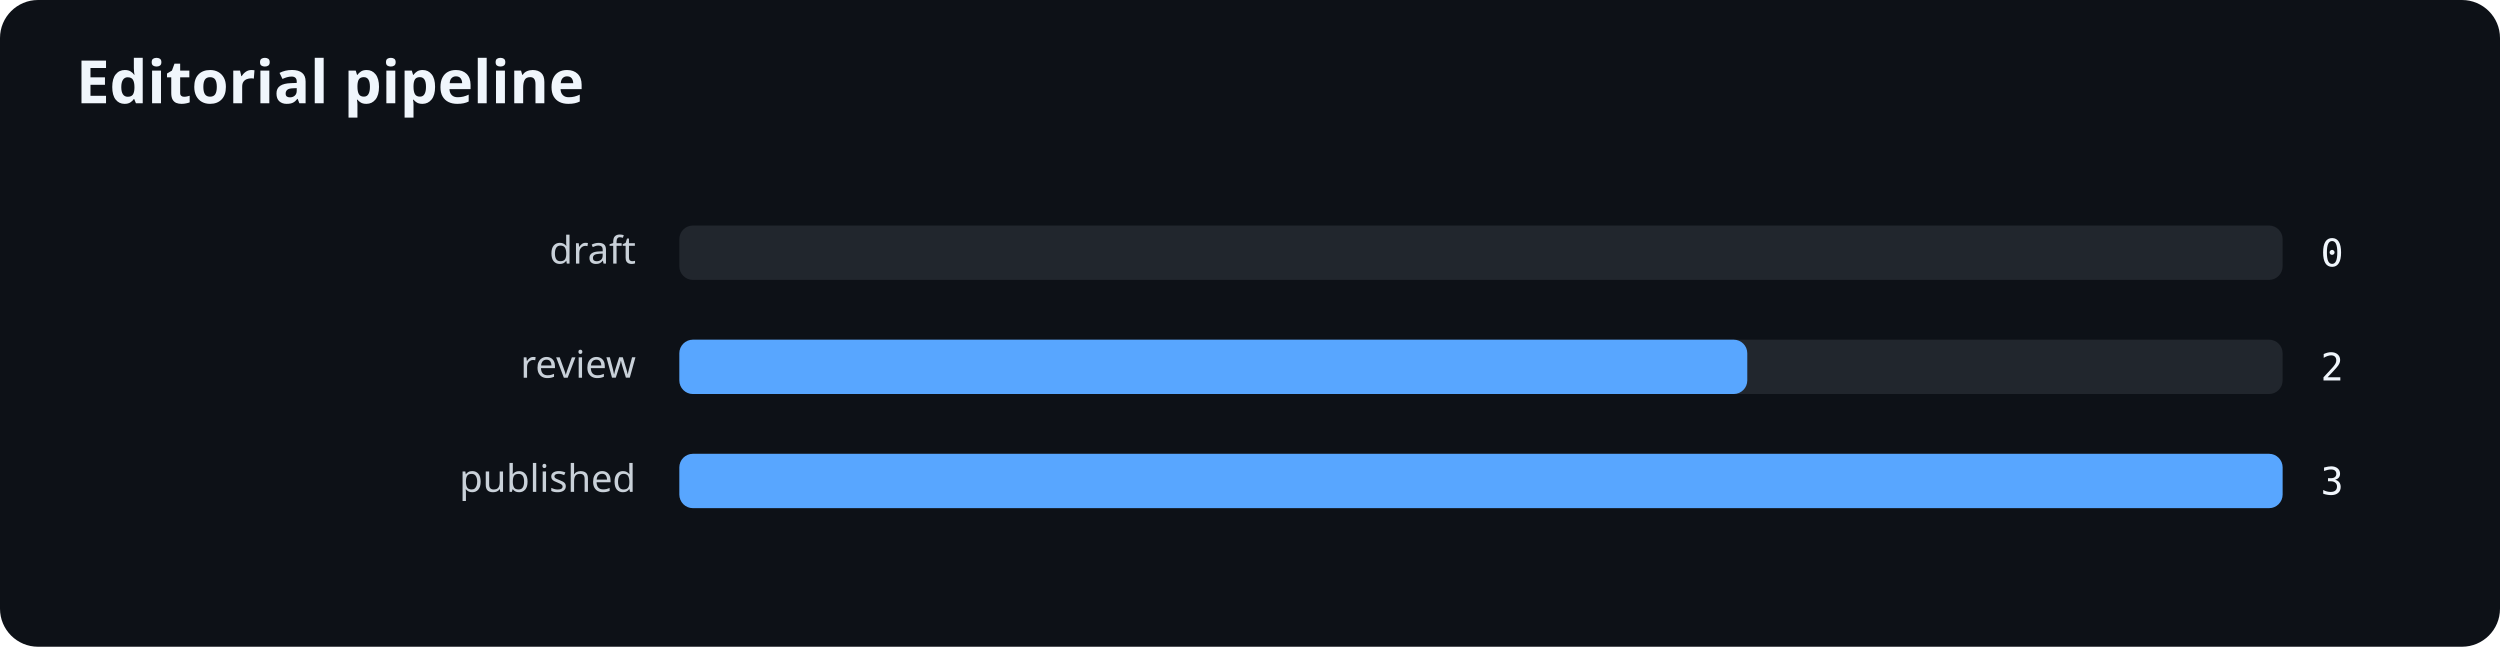
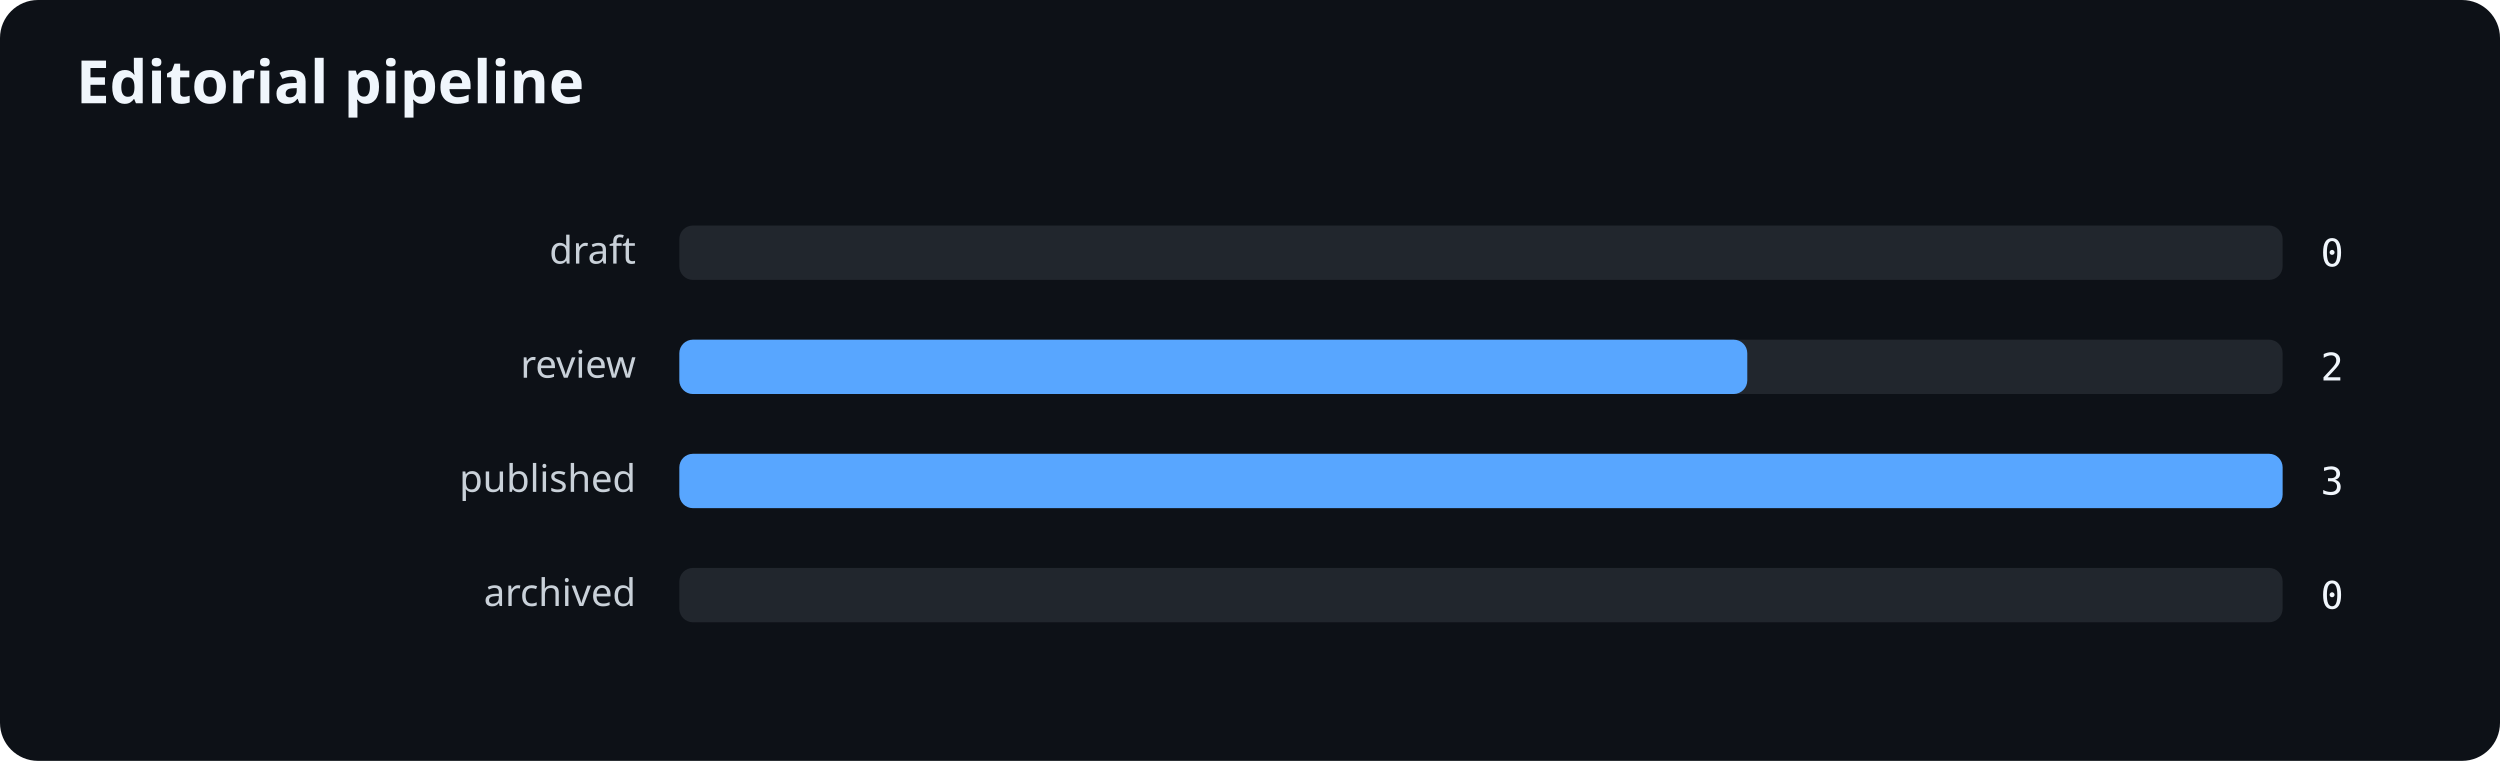
- <svg xmlns="http://www.w3.org/2000/svg" width="920" height="238" viewBox="0 0 920 238" role="img" aria-labelledby="title desc">
+ <svg xmlns="http://www.w3.org/2000/svg" width="920" height="280" viewBox="0 0 920 280" role="img" aria-labelledby="title desc">
  <rect width="100%" height="100%" rx="14" fill="#0d1117" />
  <text x="28" y="38" fill="#f0f6fc" font-family="system-ui,sans-serif" font-size="22" font-weight="700">Editorial pipeline</text>
  <text x="234" y="97" text-anchor="end" fill="#c9d1d9" font-family="system-ui,sans-serif" font-size="14">draft</text>
  <rect x="250" y="83" width="590" height="20" rx="5" fill="#21262d" />
  <text x="854" y="98" fill="#f0f6fc" font-family="ui-monospace,monospace" font-size="14">0</text>
  <text x="234" y="139" text-anchor="end" fill="#c9d1d9" font-family="system-ui,sans-serif" font-size="14">review</text>
  <rect x="250" y="125" width="590" height="20" rx="5" fill="#21262d" />
  <rect x="250" y="125" width="393" height="20" rx="5" fill="#58a6ff" />
  <text x="854" y="140" fill="#f0f6fc" font-family="ui-monospace,monospace" font-size="14">2</text>
  <text x="234" y="181" text-anchor="end" fill="#c9d1d9" font-family="system-ui,sans-serif" font-size="14">published</text>
  <rect x="250" y="167" width="590" height="20" rx="5" fill="#21262d" />
  <rect x="250" y="167" width="590" height="20" rx="5" fill="#58a6ff" />
  <text x="854" y="182" fill="#f0f6fc" font-family="ui-monospace,monospace" font-size="14">3</text>
+   <text x="234" y="223" text-anchor="end" fill="#c9d1d9" font-family="system-ui,sans-serif" font-size="14">archived</text>
+   <rect x="250" y="209" width="590" height="20" rx="5" fill="#21262d" />
+   <text x="854" y="224" fill="#f0f6fc" font-family="ui-monospace,monospace" font-size="14">0</text>
</svg>
